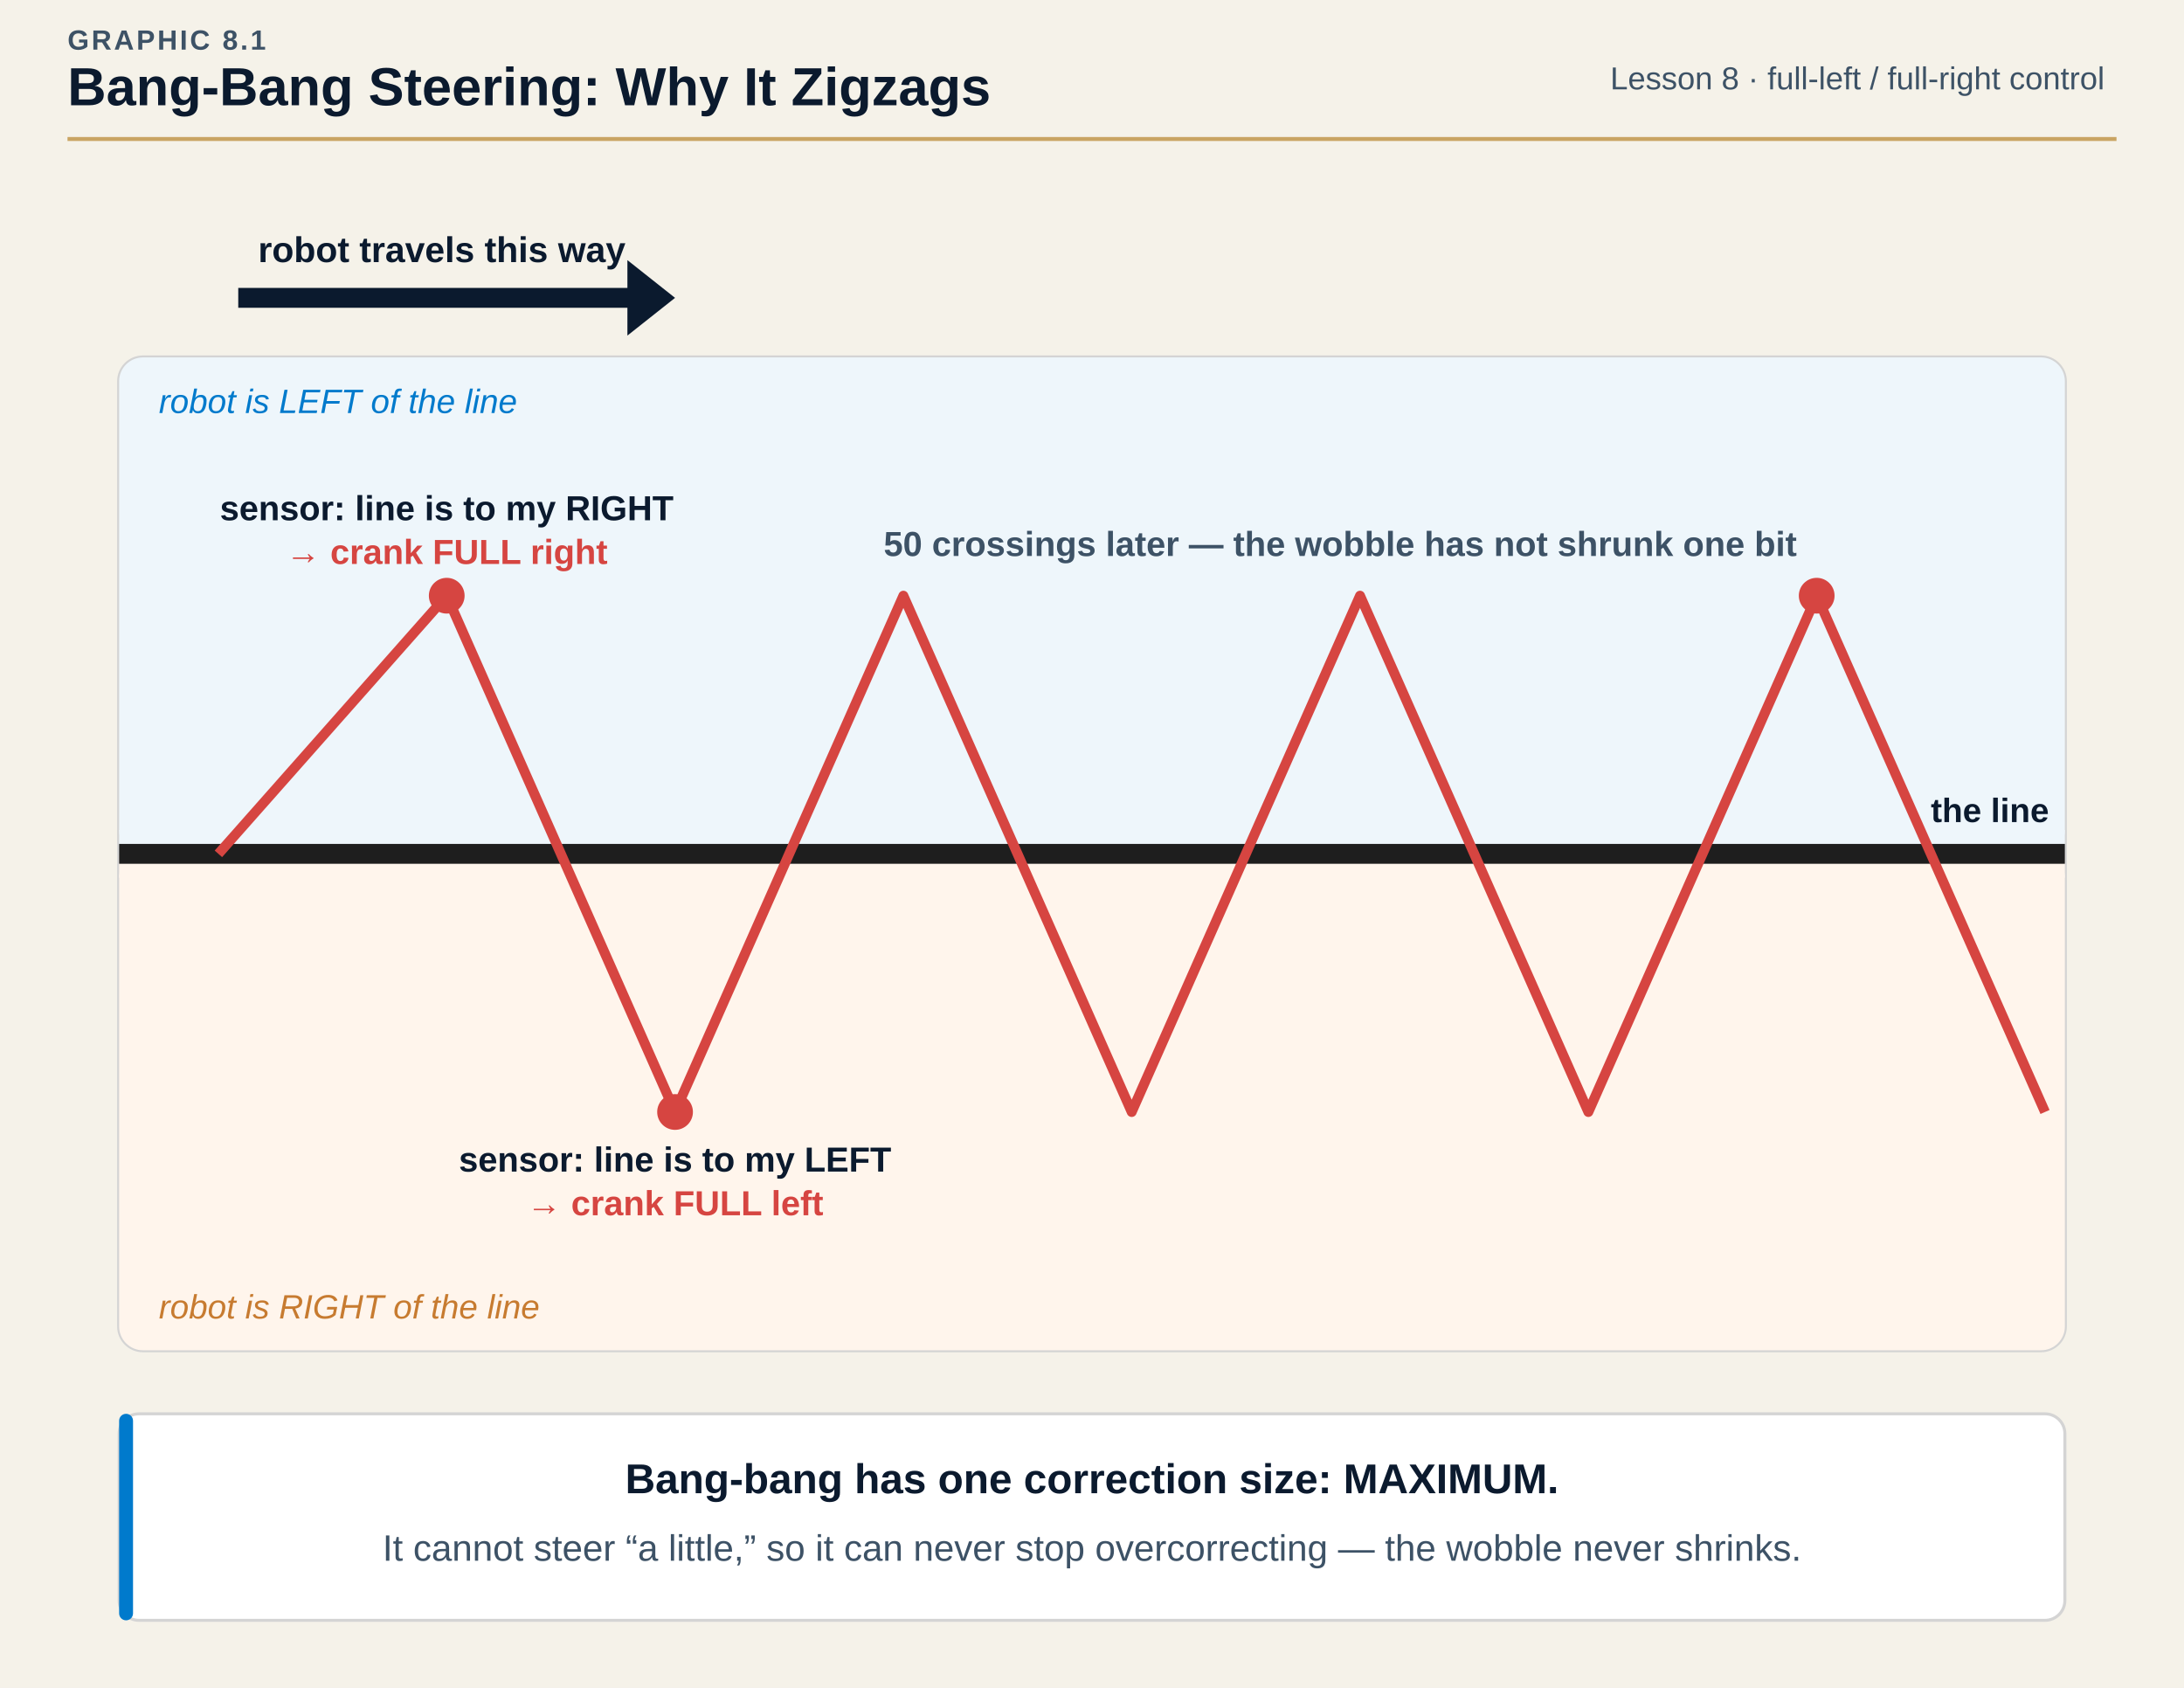
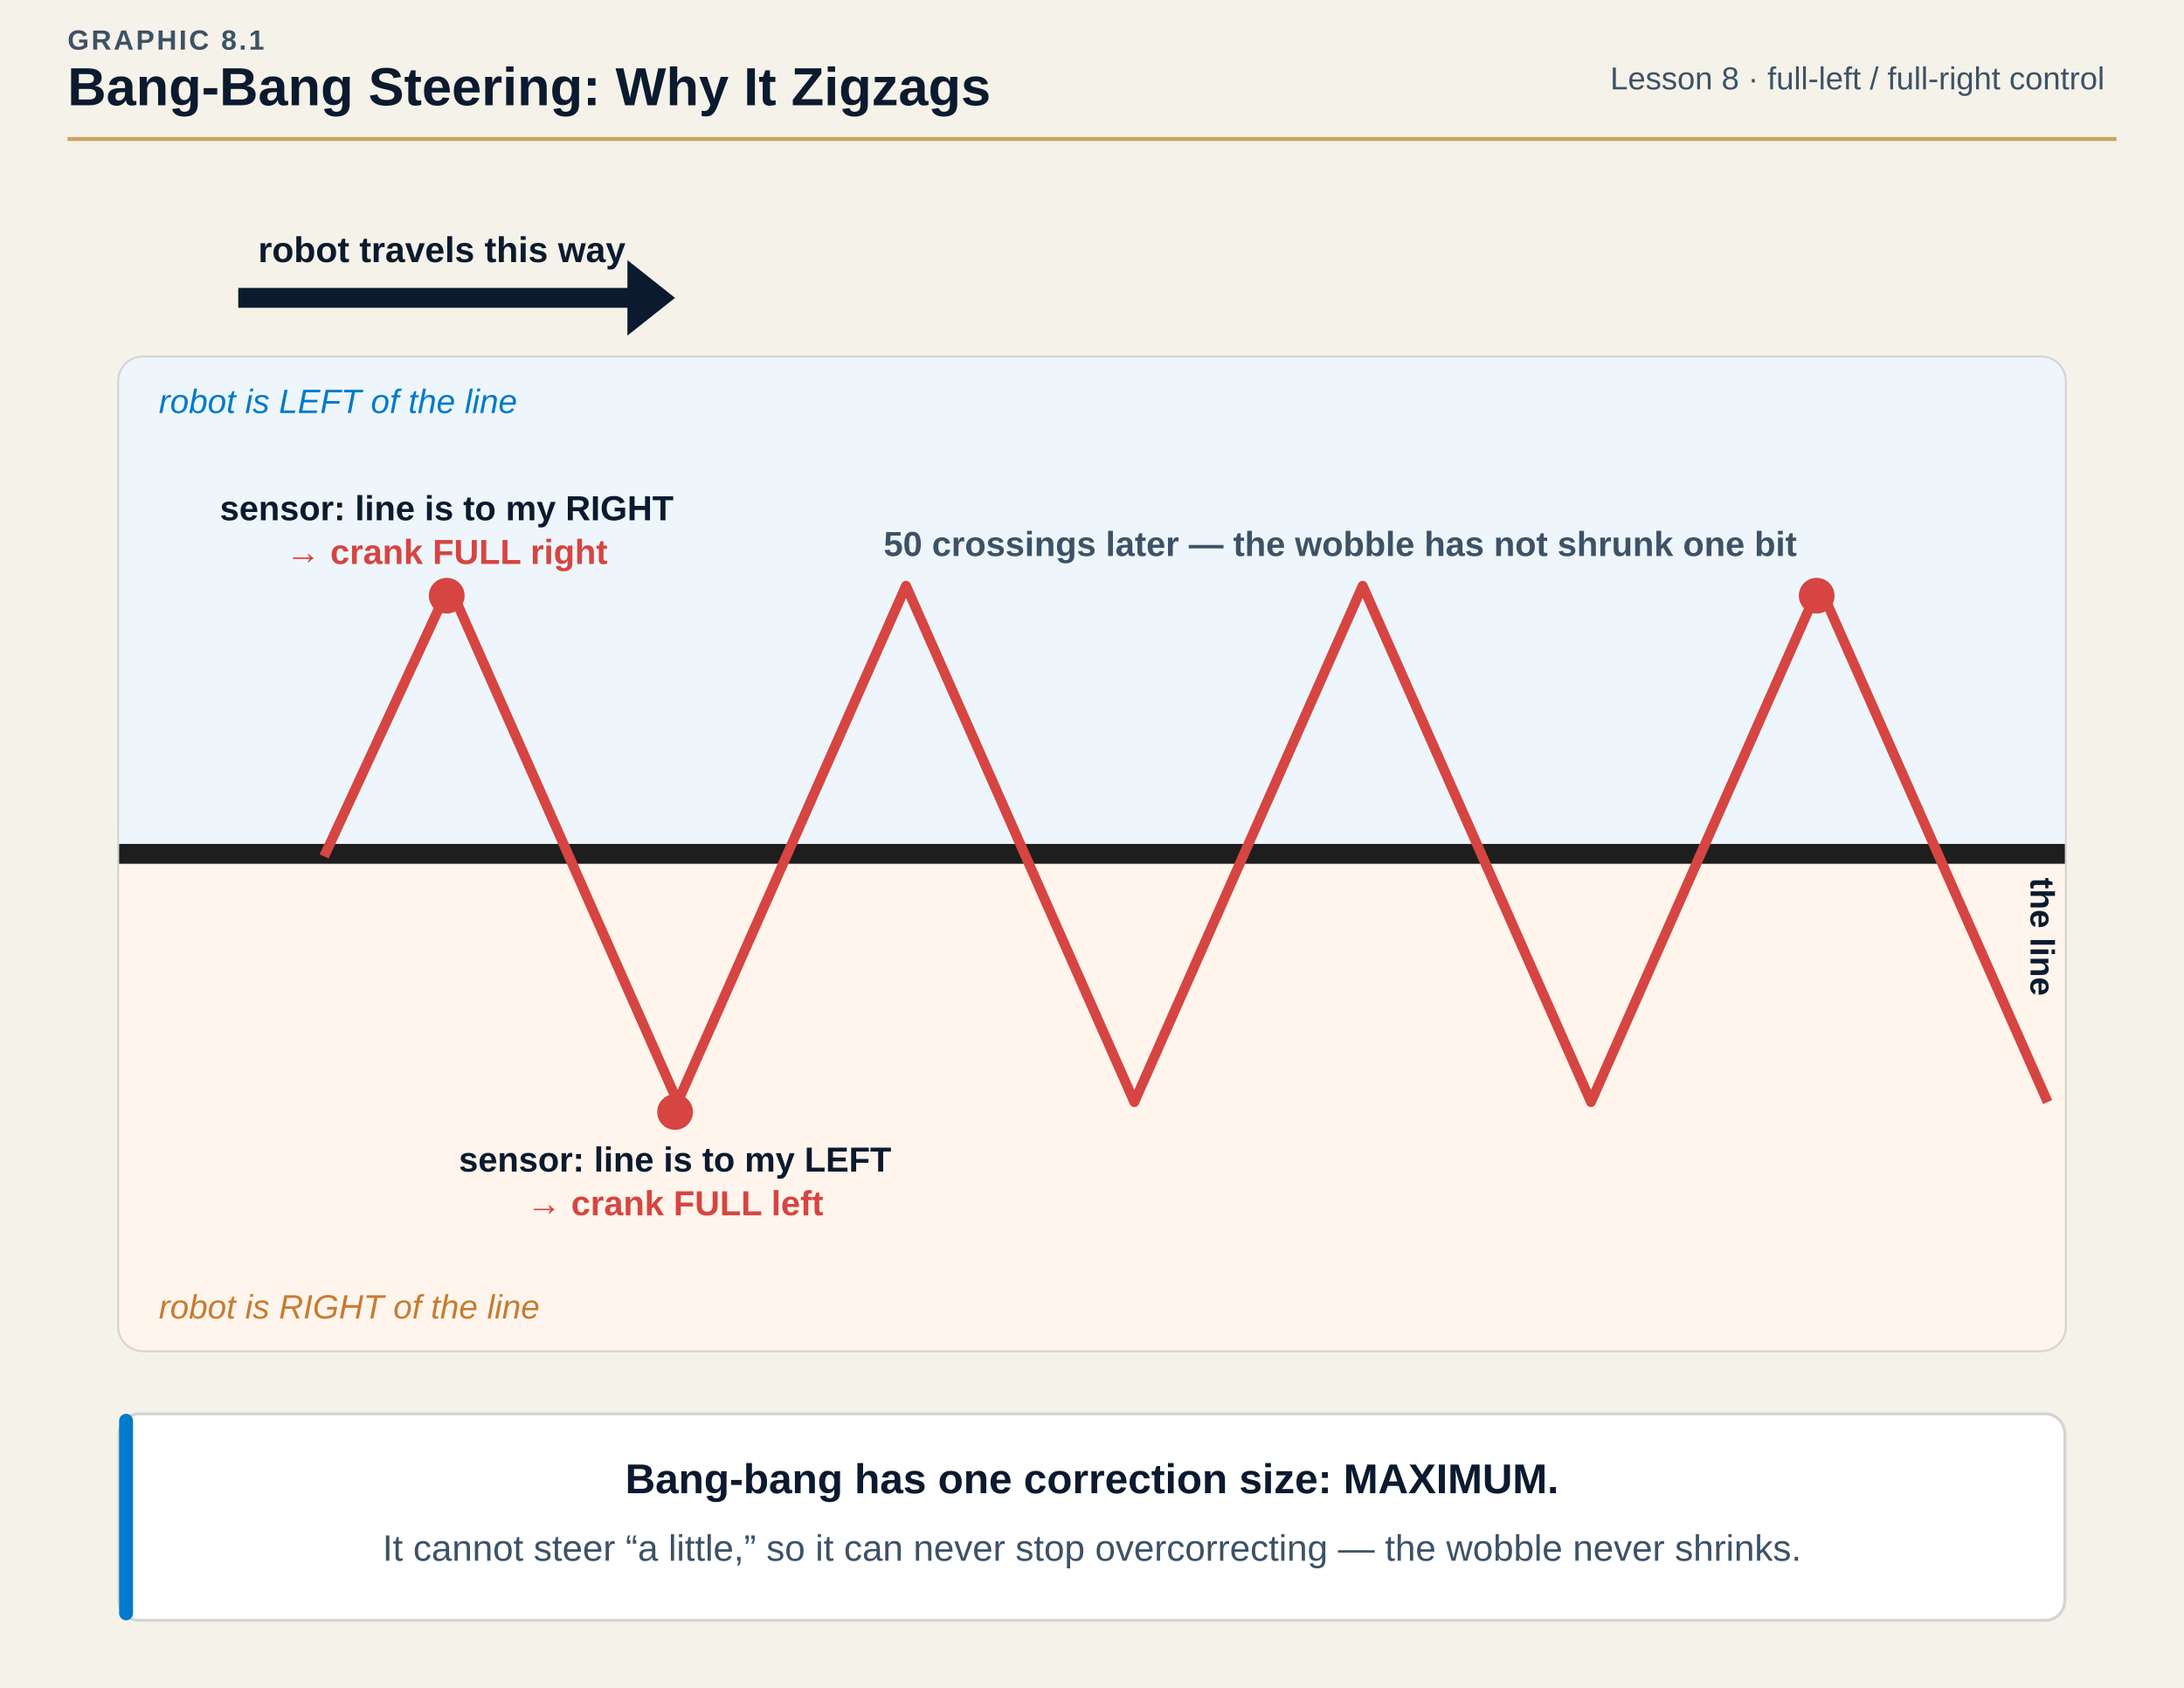
- <svg xmlns="http://www.w3.org/2000/svg" width="1100" height="850" viewBox="0 0 1100 850" role="img" aria-labelledby="title desc">
-   <rect x="0" y="0" width="1100" height="850" fill="#F5F2E9" />
-   <text x="34" y="25" font-family="Arial, Helvetica, sans-serif" font-size="14" font-weight="700" letter-spacing="1.2" fill="#3D5266">GRAPHIC 8.1</text>
-   <text x="34" y="53" font-family="Arial, Helvetica, sans-serif" font-size="27" font-weight="700" fill="#0B1A2E">Bang-Bang Steering: Why It Zigzags</text>
-   <text x="1060" y="45" text-anchor="end" font-family="Arial, Helvetica, sans-serif" font-size="16" fill="#3D5266">Lesson 8 · full-left / full-right control</text>
-   <line x1="34" y1="70" x2="1066" y2="70" stroke="#C9A463" stroke-width="2" />
-   <polygon points="120,145 316,145 316,131 340,150 316,169 316,155 120,155" fill="#0B1A2E" />
-   <text x="130" y="132" font-family="Arial, Helvetica, sans-serif" font-size="18" fill="#0B1A2E" font-weight="700">robot travels this way</text>
-   <rect x="60" y="180" width="980" height="500" rx="12" fill="#FFFFFF" stroke="#D4D4D4" stroke-width="2" />
-   <rect x="60" y="180" width="980" height="250" rx="12" fill="#EEF6FB" />
-   <rect x="60" y="418" width="980" height="12" fill="#EEF6FB" />
-   <rect x="60" y="430" width="980" height="250" rx="12" fill="#FFF5EC" />
-   <rect x="60" y="430" width="980" height="12" fill="#FFF5EC" />
-   <rect x="60" y="425" width="980" height="10" fill="#1E1E1E" />
-   <text x="80" y="208" font-family="Arial, Helvetica, sans-serif" font-size="17" fill="#007ACC" font-style="italic">robot is LEFT of the line</text>
-   <text x="80" y="664" font-family="Arial, Helvetica, sans-serif" font-size="17" fill="#C77B30" font-style="italic">robot is RIGHT of the line</text>
-   <text x="1032" y="414" text-anchor="end" font-family="Arial, Helvetica, sans-serif" font-size="17" fill="#0B1A2E" font-weight="700">the line</text>
-   <polyline points="110,430 225,300 340,560 455,300 570,560 685,300 800,560 915,300 1030,560" fill="none" stroke="#D64541" stroke-width="5" stroke-linejoin="round" />
-   <circle cx="225" cy="300" r="9" fill="#D64541" />
-   <text x="225" y="262" text-anchor="middle" font-family="Arial, Helvetica, sans-serif" font-size="17.5" fill="#0B1A2E" font-weight="700">sensor: line is to my RIGHT</text>
-   <text x="225" y="284" text-anchor="middle" font-family="Arial, Helvetica, sans-serif" font-size="17.5" fill="#D64541" font-weight="700">→ crank FULL right</text>
-   <circle cx="340" cy="560" r="9" fill="#D64541" />
-   <text x="340" y="590" text-anchor="middle" font-family="Arial, Helvetica, sans-serif" font-size="17.5" fill="#0B1A2E" font-weight="700">sensor: line is to my LEFT</text>
-   <text x="340" y="612" text-anchor="middle" font-family="Arial, Helvetica, sans-serif" font-size="17.5" fill="#D64541" font-weight="700">→ crank FULL left</text>
-   <circle cx="915" cy="300" r="9" fill="#D64541" />
-   <text x="905" y="280" text-anchor="end" font-family="Arial, Helvetica, sans-serif" font-size="17.5" fill="#3D5266" font-weight="700">50 crossings later — the wobble has not shrunk one bit</text>
-   <rect x="60" y="712" width="980" height="104" rx="10" fill="#FFFFFF" stroke="#D4D4D4" stroke-width="1.5" />
-   <rect x="60" y="712" width="7" height="104" rx="3.5" fill="#007ACC" />
-   <text x="550" y="752" text-anchor="middle" font-family="Arial, Helvetica, sans-serif" font-size="21" fill="#0B1A2E" font-weight="700">Bang-bang has one correction size: MAXIMUM.</text>
-   <text x="550" y="786" text-anchor="middle" font-family="Arial, Helvetica, sans-serif" font-size="18.5" fill="#3D5266">It cannot steer “a little,” so it can never stop overcorrecting — the wobble never shrinks.</text>
+ <svg xmlns="http://www.w3.org/2000/svg" id="Layer_1" version="1.1" viewBox="0 0 1100 850">
+   <defs>
+     <style>
+       .st0 {
+         font-size: 18px;
+       }
+ 
+       .st0, .st1, .st2, .st3, .st4, .st5, .st6, .st7, .st8, .st9, .st10, .st11 {
+         isolation: isolate;
+       }
+ 
+       .st0, .st1, .st4, .st5, .st6, .st7, .st9, .st11 {
+         font-family: Arial-BoldMT, Arial;
+         font-weight: 700;
+       }
+ 
+       .st0, .st4, .st5, .st6, .st12, .st11 {
+         fill: #0b1a2e;
+       }
+ 
+       .st13 {
+         stroke-width: 1.5px;
+       }
+ 
+       .st13, .st14 {
+         fill: #fff;
+         stroke: #d4d4d4;
+       }
+ 
+       .st1, .st3, .st9, .st10 {
+         fill: #3d5266;
+       }
+ 
+       .st1, .st4, .st7 {
+         font-size: 17.5px;
+       }
+ 
+       .st2, .st6, .st8 {
+         font-size: 17px;
+       }
+ 
+       .st2, .st8 {
+         font-family: Arial-ItalicMT, Arial;
+         font-style: italic;
+       }
+ 
+       .st2, .st15 {
+         fill: #007acc;
+       }
+ 
+       .st16 {
+         fill: #1e1e1e;
+       }
+ 
+       .st3 {
+         font-size: 16px;
+       }
+ 
+       .st3, .st10 {
+         font-family: ArialMT, Arial;
+       }
+ 
+       .st14, .st17 {
+         stroke-width: 2px;
+       }
+ 
+       .st5 {
+         font-size: 27px;
+       }
+ 
+       .st7, .st18 {
+         fill: #d64541;
+       }
+ 
+       .st8 {
+         fill: #c77b30;
+       }
+ 
+       .st9 {
+         font-size: 14px;
+         letter-spacing: .08em;
+       }
+ 
+       .st10 {
+         font-size: 18.5px;
+       }
+ 
+       .st11 {
+         font-size: 21px;
+       }
+ 
+       .st19 {
+         fill: #fff5ec;
+       }
+ 
+       .st20 {
+         fill: #eef6fb;
+       }
+ 
+       .st21 {
+         stroke: #d64541;
+         stroke-linejoin: round;
+         stroke-width: 5px;
+       }
+ 
+       .st21, .st17 {
+         fill: none;
+       }
+ 
+       .st17 {
+         stroke: #c9a463;
+       }
+ 
+       .st22 {
+         fill: #f5f2e9;
+       }
+     </style>
+   </defs>
+   <rect class="st22" width="1100" height="850" />
+   <text class="st9" transform="translate(34 25)">
+     <tspan x="0" y="0">GRAPHIC 8.1</tspan>
+   </text>
+   <text class="st5" transform="translate(34 53)">
+     <tspan x="0" y="0">Bang-Bang Steering: Why It Zigzags</tspan>
+   </text>
+   <text class="st3" transform="translate(811.01 45)">
+     <tspan x="0" y="0">Lesson 8 · full-left / full-right control</tspan>
+   </text>
+   <line class="st17" x1="34" y1="70" x2="1066" y2="70" />
+   <polygon class="st12" points="120 145 316 145 316 131 340 150 316 169 316 155 120 155 120 145" />
+   <text class="st0" transform="translate(130 132)">
+     <tspan x="0" y="0">robot travels this way</tspan>
+   </text>
+   <rect class="st14" x="60" y="180" width="980" height="500" rx="12" ry="12" />
+   <rect class="st20" x="60" y="180" width="980" height="250" rx="12" ry="12" />
+   <rect class="st20" x="60" y="418" width="980" height="12" />
+   <rect class="st19" x="60" y="430" width="980" height="250" rx="12" ry="12" />
+   <rect class="st19" x="60" y="430" width="980" height="12" />
+   <rect class="st16" x="60" y="425" width="980" height="10" />
+   <text class="st2" transform="translate(80 208)">
+     <tspan x="0" y="0">robot is LEFT of the line</tspan>
+   </text>
+   <text class="st8" transform="translate(80 664)">
+     <tspan x="0" y="0">robot is RIGHT of the line</tspan>
+   </text>
+   <text class="st6" transform="translate(1022.715 442) rotate(90)">
+     <tspan x="0" y="0">the line</tspan>
+   </text>
+   <polyline class="st21" points="163.24 431.29 226.32 295 341.32 555 456.32 295 571.32 555 686.32 295 801.32 555 916.32 295 1031.32 555" />
+   <circle class="st18" cx="225" cy="300" r="9" />
+   <text class="st4" transform="translate(110.74 262)">
+     <tspan x="0" y="0">sensor: line is to my RIGHT</tspan>
+   </text>
+   <text class="st7" transform="translate(143.97 284)">
+     <tspan x="0" y="0">→ crank FULL right</tspan>
+   </text>
+   <circle class="st18" cx="340" cy="560" r="9" />
+   <text class="st4" transform="translate(231.09 590)">
+     <tspan x="0" y="0">sensor: line is to my LEFT</tspan>
+   </text>
+   <text class="st7" transform="translate(265.29 612)">
+     <tspan x="0" y="0">→ crank FULL left</tspan>
+   </text>
+   <circle class="st18" cx="915" cy="300" r="9" />
+   <text class="st1" transform="translate(445.05 280)">
+     <tspan x="0" y="0">50 crossings later — the wobble has not shrunk one bit</tspan>
+   </text>
+   <rect class="st13" x="60" y="712" width="980" height="104" rx="10" ry="10" />
+   <path class="st15" d="M63.5,712h0c1.93,0,3.5,1.57,3.5,3.5v97c0,1.93-1.57,3.5-3.5,3.5h0c-1.93,0-3.5-1.57-3.5-3.5v-97c0-1.93,1.57-3.5,3.5-3.5Z" />
+   <text class="st11" transform="translate(314.89 752)">
+     <tspan x="0" y="0">Bang-bang has one correction size: MAXIMUM.</tspan>
+   </text>
+   <text class="st10" transform="translate(192.68 786)">
+     <tspan x="0" y="0">It cannot steer “a little,” so it can never stop overcorrecting — the wobble never shrinks.</tspan>
+   </text>
</svg>
